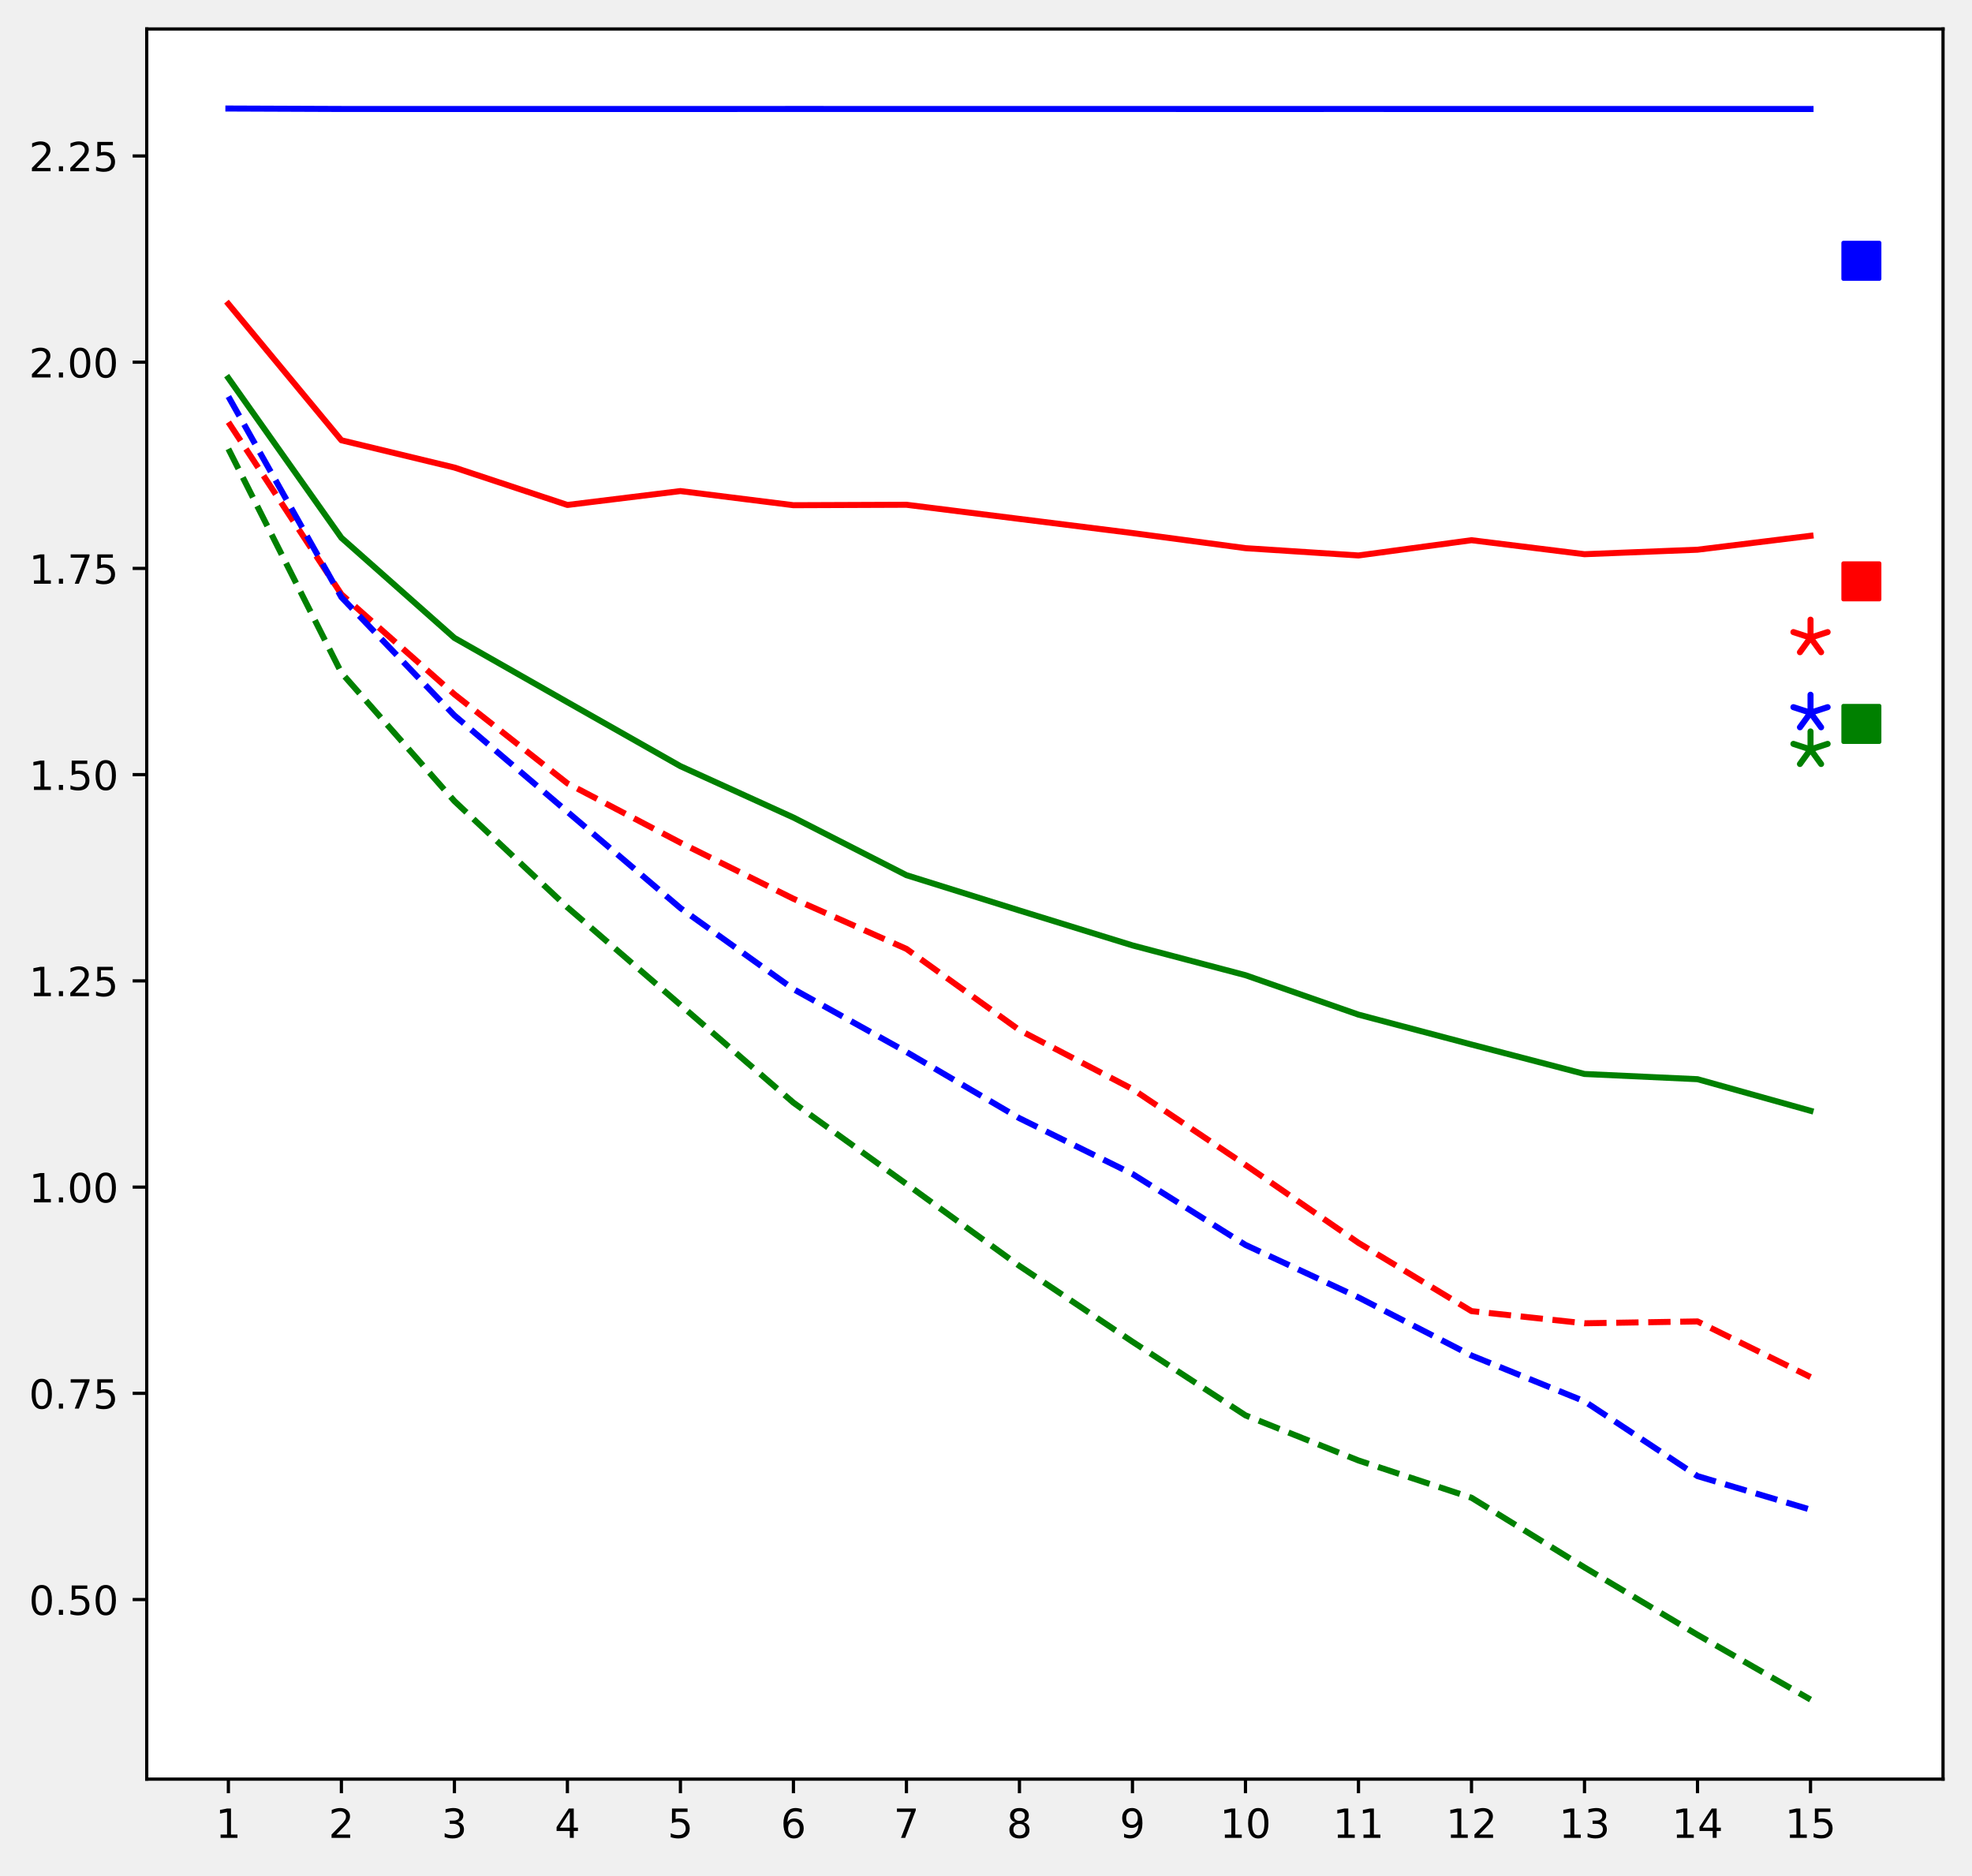
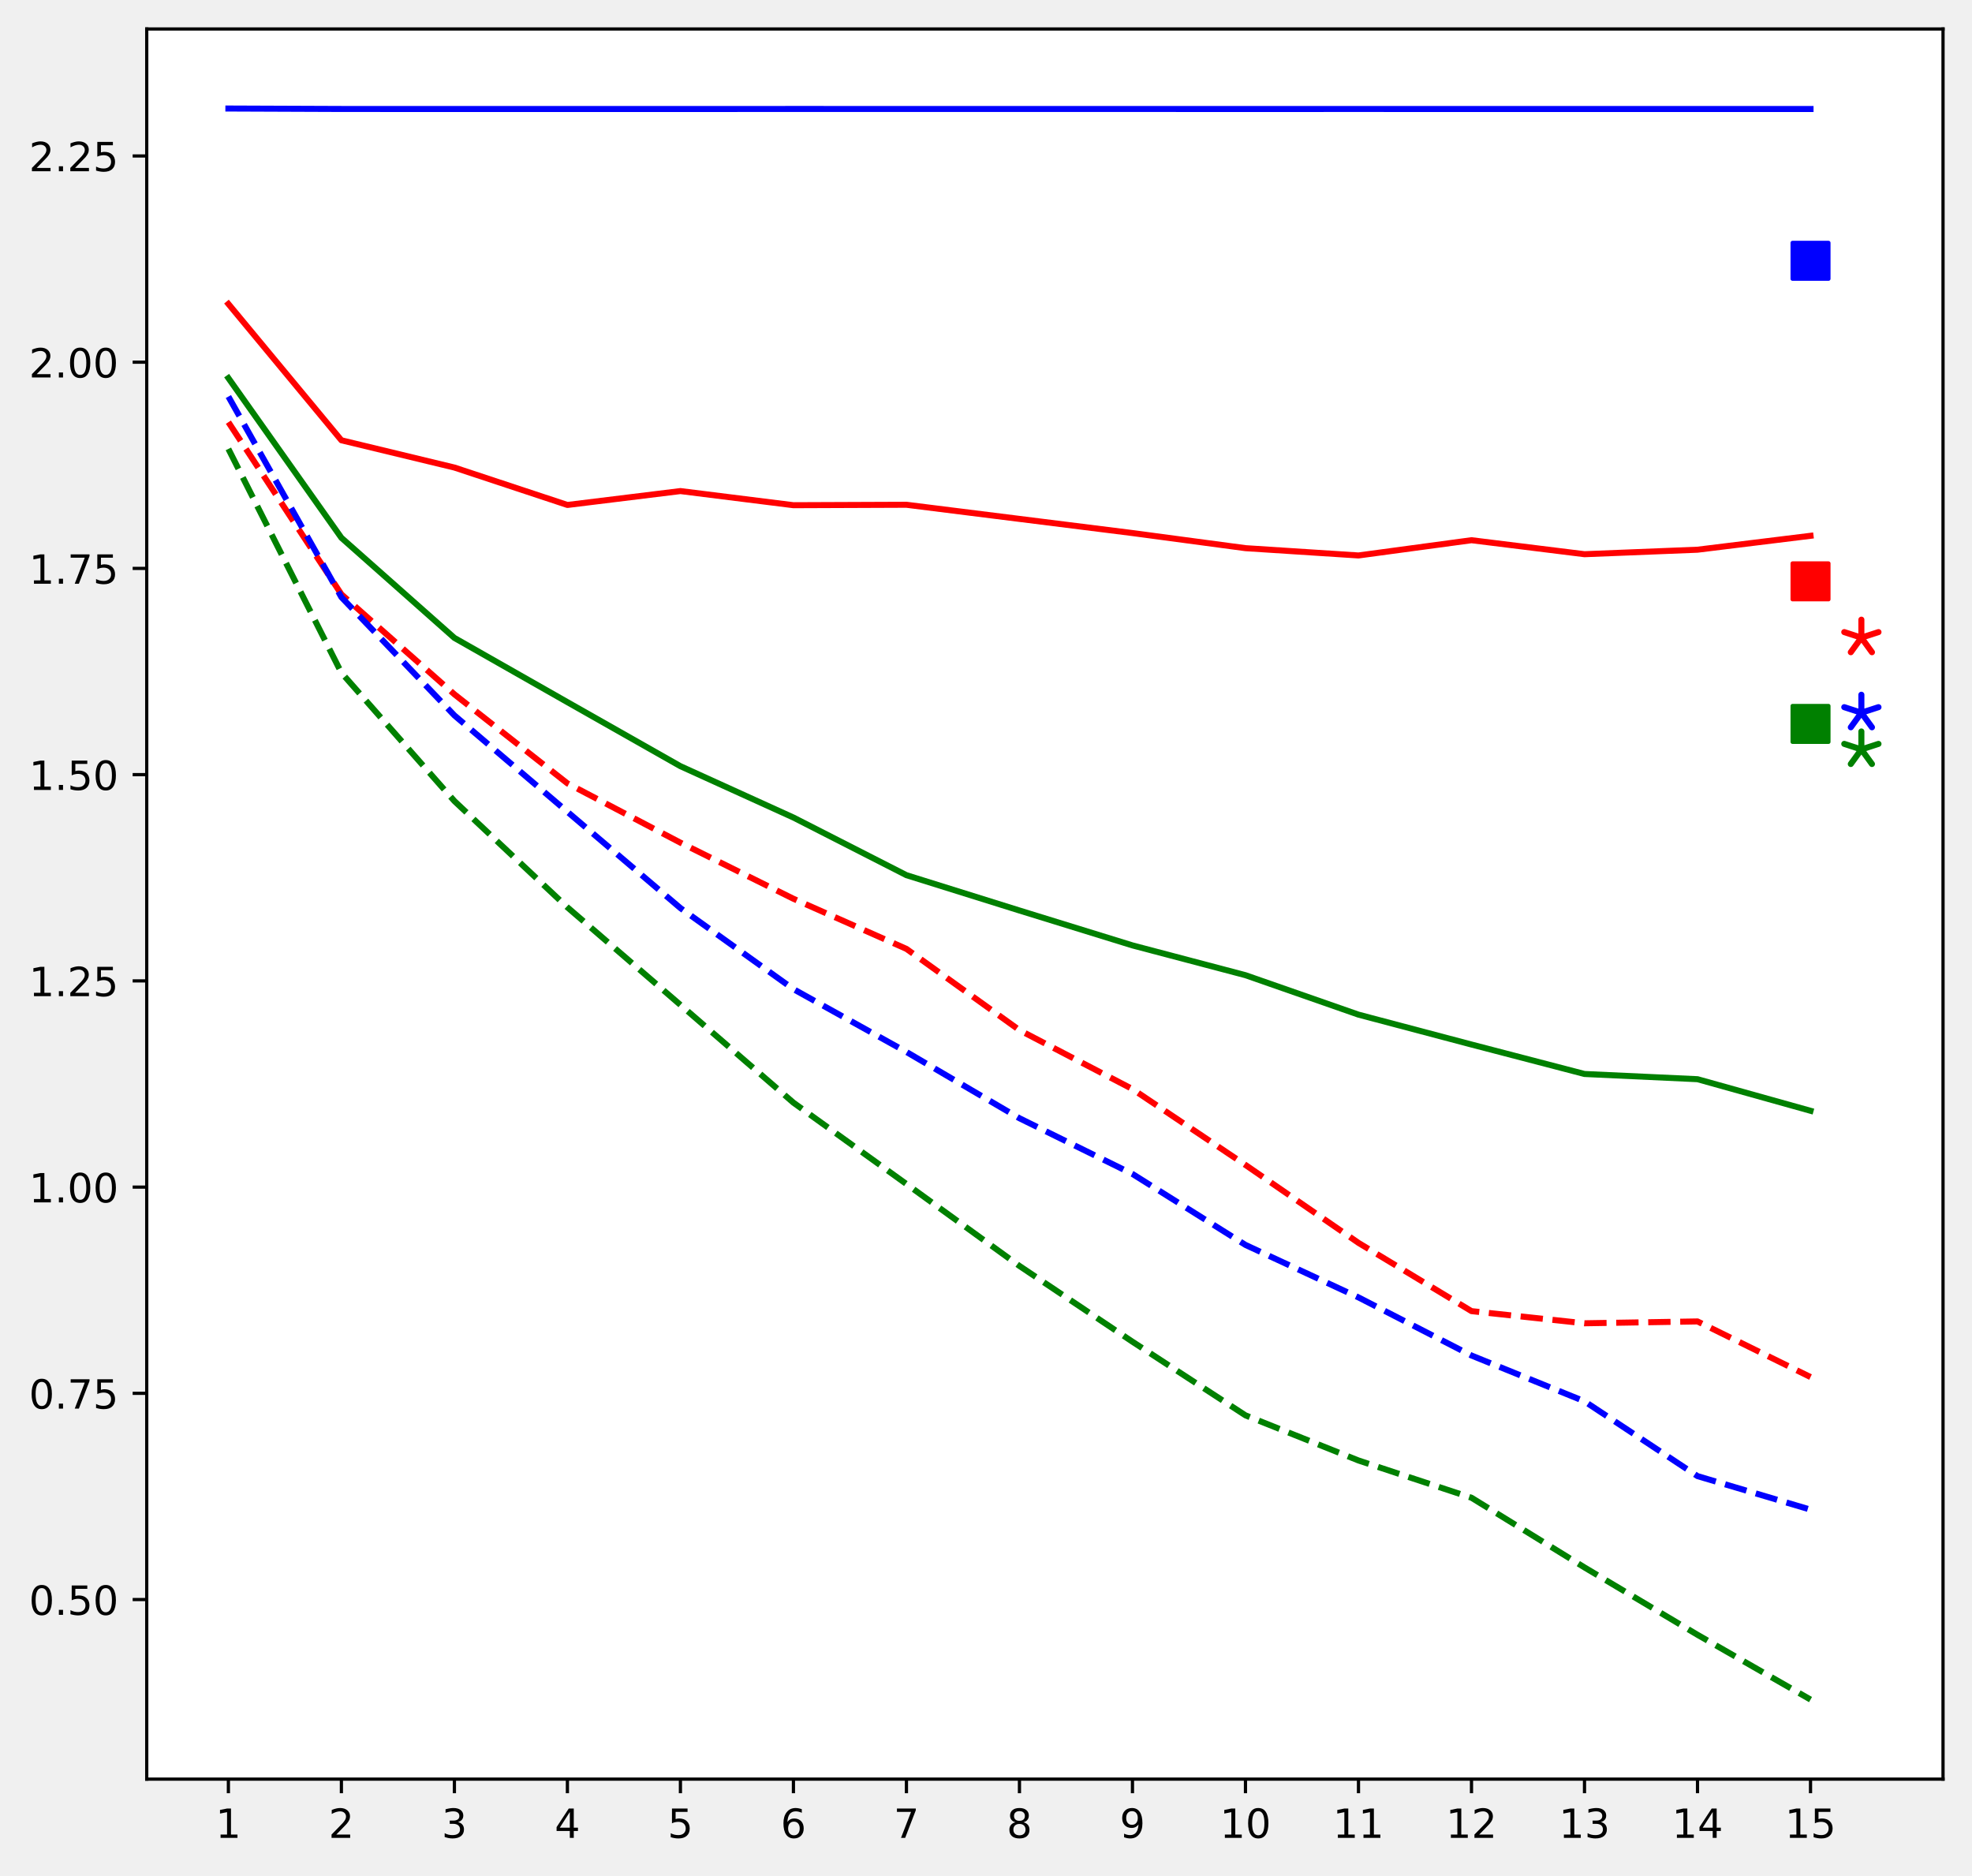
<svg xmlns="http://www.w3.org/2000/svg" xmlns:xlink="http://www.w3.org/1999/xlink" width="490.066pt" height="465.958pt" viewBox="0 0 490.066 465.958" version="1.1">
  <defs>
    <style type="text/css">*{stroke-linejoin: round; stroke-linecap: butt}</style>
  </defs>
  <g id="figure_1">
    <g id="patch_1">
      <path d="M 0 465.958  L 490.066 465.958  L 490.066 0  L 0 0  L 0 465.958  z " style="fill: none" />
    </g>
    <g id="axes_1">
      <g id="patch_2">
        <path d="M 36.466 442.08  L 482.866 442.08  L 482.866 7.2  L 36.466 7.2  z " style="fill: #ffffff" />
      </g>
      <g id="PathCollection_1">
        <defs>
-           <path id="mee37863e0e" d="M 0 -4.472  L 0 0  L -4.253 -1.382  L 0 0  L -2.629 3.618  L 0 0  L 2.629 3.618  L 0 0  L 4.253 -1.382  L 0 0  z " style="stroke: #ff0000; stroke-width: 1.5" />
-         </defs>
-         <g clip-path="url(#p7115878e52)">
-           <use xlink:href="#mee37863e0e" x="449.937" y="158.446" style="fill: #ff0000; stroke: #ff0000; stroke-width: 1.5" />
+           <path id="mc48cad2ded" d="M -4.472 4.472  L 4.472 4.472  L 4.472 -4.472  L -4.472 -4.472  z " style="stroke: #ff0000" />
+         </defs>
+         <g clip-path="url(#p459facf31b)">
+           <use xlink:href="#mc48cad2ded" x="449.937" y="144.457" style="fill: #ff0000; stroke: #ff0000" />
        </g>
      </g>
      <g id="PathCollection_2">
        <defs>
-           <path id="m7ed6f95a42" d="M 0 -4.472  L 0 0  L -4.253 -1.382  L 0 0  L -2.629 3.618  L 0 0  L 2.629 3.618  L 0 0  L 4.253 -1.382  L 0 0  z " style="stroke: #0000ff; stroke-width: 1.5" />
-         </defs>
-         <g clip-path="url(#p7115878e52)">
-           <use xlink:href="#m7ed6f95a42" x="449.937" y="177.1" style="fill: #0000ff; stroke: #0000ff; stroke-width: 1.5" />
+           <path id="mda23e9aeaf" d="M -4.472 4.472  L 4.472 4.472  L 4.472 -4.472  L -4.472 -4.472  z " style="stroke: #0000ff" />
+         </defs>
+         <g clip-path="url(#p459facf31b)">
+           <use xlink:href="#mda23e9aeaf" x="449.937" y="64.804" style="fill: #0000ff; stroke: #0000ff" />
        </g>
      </g>
      <g id="PathCollection_3">
        <defs>
-           <path id="mc0a141b91b" d="M 0 -4.472  L 0 0  L -4.253 -1.382  L 0 0  L -2.629 3.618  L 0 0  L 2.629 3.618  L 0 0  L 4.253 -1.382  L 0 0  z " style="stroke: #008000; stroke-width: 1.5" />
-         </defs>
-         <g clip-path="url(#p7115878e52)">
-           <use xlink:href="#mc0a141b91b" x="449.937" y="186.222" style="fill: #008000; stroke: #008000; stroke-width: 1.5" />
+           <path id="m6522ab6cfc" d="M -4.472 4.472  L 4.472 4.472  L 4.472 -4.472  L -4.472 -4.472  z " style="stroke: #008000" />
+         </defs>
+         <g clip-path="url(#p459facf31b)">
+           <use xlink:href="#m6522ab6cfc" x="449.937" y="179.878" style="fill: #008000; stroke: #008000" />
        </g>
      </g>
      <g id="PathCollection_4">
        <defs>
-           <path id="m82e210e9cc" d="M -4.472 4.472  L 4.472 4.472  L 4.472 -4.472  L -4.472 -4.472  z " style="stroke: #ff0000" />
-         </defs>
-         <g clip-path="url(#p7115878e52)">
-           <use xlink:href="#m82e210e9cc" x="462.575" y="144.457" style="fill: #ff0000; stroke: #ff0000" />
+           <path id="mb09adca270" d="M 0 -4.472  L 0 0  L -4.253 -1.382  L 0 0  L -2.629 3.618  L 0 0  L 2.629 3.618  L 0 0  L 4.253 -1.382  L 0 0  z " style="stroke: #ff0000; stroke-width: 1.5" />
+         </defs>
+         <g clip-path="url(#p459facf31b)">
+           <use xlink:href="#mb09adca270" x="462.575" y="158.446" style="fill: #ff0000; stroke: #ff0000; stroke-width: 1.5" />
        </g>
      </g>
      <g id="PathCollection_5">
        <defs>
-           <path id="m4bfd443eb9" d="M -4.472 4.472  L 4.472 4.472  L 4.472 -4.472  L -4.472 -4.472  z " style="stroke: #0000ff" />
-         </defs>
-         <g clip-path="url(#p7115878e52)">
-           <use xlink:href="#m4bfd443eb9" x="462.575" y="64.804" style="fill: #0000ff; stroke: #0000ff" />
+           <path id="m695eee7787" d="M 0 -4.472  L 0 0  L -4.253 -1.382  L 0 0  L -2.629 3.618  L 0 0  L 2.629 3.618  L 0 0  L 4.253 -1.382  L 0 0  z " style="stroke: #0000ff; stroke-width: 1.5" />
+         </defs>
+         <g clip-path="url(#p459facf31b)">
+           <use xlink:href="#m695eee7787" x="462.575" y="177.1" style="fill: #0000ff; stroke: #0000ff; stroke-width: 1.5" />
        </g>
      </g>
      <g id="PathCollection_6">
        <defs>
-           <path id="m743f08c692" d="M -4.472 4.472  L 4.472 4.472  L 4.472 -4.472  L -4.472 -4.472  z " style="stroke: #008000" />
-         </defs>
-         <g clip-path="url(#p7115878e52)">
-           <use xlink:href="#m743f08c692" x="462.575" y="179.878" style="fill: #008000; stroke: #008000" />
+           <path id="m6ccad98268" d="M 0 -4.472  L 0 0  L -4.253 -1.382  L 0 0  L -2.629 3.618  L 0 0  L 2.629 3.618  L 0 0  L 4.253 -1.382  L 0 0  z " style="stroke: #008000; stroke-width: 1.5" />
+         </defs>
+         <g clip-path="url(#p459facf31b)">
+           <use xlink:href="#m6ccad98268" x="462.575" y="186.222" style="fill: #008000; stroke: #008000; stroke-width: 1.5" />
        </g>
      </g>
      <g id="matplotlib.axis_1">
        <g id="xtick_1">
          <g id="line2d_1">
            <defs>
-               <path id="m75bca9d8a1" d="M 0 0  L 0 3.5  " style="stroke: #000000; stroke-width: 0.8" />
+               <path id="m3ce162c18a" d="M 0 0  L 0 3.5  " style="stroke: #000000; stroke-width: 0.8" />
            </defs>
            <g>
-               <use xlink:href="#m75bca9d8a1" x="56.757" y="442.08" style="stroke: #000000; stroke-width: 0.8" />
+               <use xlink:href="#m3ce162c18a" x="56.757" y="442.08" style="stroke: #000000; stroke-width: 0.8" />
            </g>
          </g>
          <g id="text_1">
            <g transform="translate(53.57528 456.6784)scale(0.1 -0.1)">
              <defs>
                <path id="DejaVuSans-31" d="M 794 531  L 1825 531  L 1825 4091  L 703 3866  L 703 4441  L 1819 4666  L 2450 4666  L 2450 531  L 3481 531  L 3481 0  L 794 0  L 794 531  z " transform="scale(0.015625)" />
              </defs>
              <use xlink:href="#DejaVuSans-31" />
            </g>
          </g>
        </g>
        <g id="xtick_2">
          <g id="line2d_2">
            <g>
-               <use xlink:href="#m75bca9d8a1" x="84.841" y="442.08" style="stroke: #000000; stroke-width: 0.8" />
+               <use xlink:href="#m3ce162c18a" x="84.841" y="442.08" style="stroke: #000000; stroke-width: 0.8" />
            </g>
          </g>
          <g id="text_2">
            <g transform="translate(81.65959 456.6784)scale(0.1 -0.1)">
              <defs>
                <path id="DejaVuSans-32" d="M 1228 531  L 3431 531  L 3431 0  L 469 0  L 469 531  Q 828 903 1448 1529  Q 2069 2156 2228 2338  Q 2531 2678 2651 2914  Q 2772 3150 2772 3378  Q 2772 3750 2511 3984  Q 2250 4219 1831 4219  Q 1534 4219 1204 4116  Q 875 4013 500 3803  L 500 4441  Q 881 4594 1212 4672  Q 1544 4750 1819 4750  Q 2544 4750 2975 4387  Q 3406 4025 3406 3419  Q 3406 3131 3298 2873  Q 3191 2616 2906 2266  Q 2828 2175 2409 1742  Q 1991 1309 1228 531  z " transform="scale(0.015625)" />
              </defs>
              <use xlink:href="#DejaVuSans-32" />
            </g>
          </g>
        </g>
        <g id="xtick_3">
          <g id="line2d_3">
            <g>
-               <use xlink:href="#m75bca9d8a1" x="112.925" y="442.08" style="stroke: #000000; stroke-width: 0.8" />
+               <use xlink:href="#m3ce162c18a" x="112.925" y="442.08" style="stroke: #000000; stroke-width: 0.8" />
            </g>
          </g>
          <g id="text_3">
            <g transform="translate(109.7439 456.6784)scale(0.1 -0.1)">
              <defs>
                <path id="DejaVuSans-33" d="M 2597 2516  Q 3050 2419 3304 2112  Q 3559 1806 3559 1356  Q 3559 666 3084 287  Q 2609 -91 1734 -91  Q 1441 -91 1130 -33  Q 819 25 488 141  L 488 750  Q 750 597 1062 519  Q 1375 441 1716 441  Q 2309 441 2620 675  Q 2931 909 2931 1356  Q 2931 1769 2642 2001  Q 2353 2234 1838 2234  L 1294 2234  L 1294 2753  L 1863 2753  Q 2328 2753 2575 2939  Q 2822 3125 2822 3475  Q 2822 3834 2567 4026  Q 2313 4219 1838 4219  Q 1578 4219 1281 4162  Q 984 4106 628 3988  L 628 4550  Q 988 4650 1302 4700  Q 1616 4750 1894 4750  Q 2613 4750 3031 4423  Q 3450 4097 3450 3541  Q 3450 3153 3228 2886  Q 3006 2619 2597 2516  z " transform="scale(0.015625)" />
              </defs>
              <use xlink:href="#DejaVuSans-33" />
            </g>
          </g>
        </g>
        <g id="xtick_4">
          <g id="line2d_4">
            <g>
-               <use xlink:href="#m75bca9d8a1" x="141.009" y="442.08" style="stroke: #000000; stroke-width: 0.8" />
+               <use xlink:href="#m3ce162c18a" x="141.009" y="442.08" style="stroke: #000000; stroke-width: 0.8" />
            </g>
          </g>
          <g id="text_4">
            <g transform="translate(137.8282 456.6784)scale(0.1 -0.1)">
              <defs>
                <path id="DejaVuSans-34" d="M 2419 4116  L 825 1625  L 2419 1625  L 2419 4116  z M 2253 4666  L 3047 4666  L 3047 1625  L 3713 1625  L 3713 1100  L 3047 1100  L 3047 0  L 2419 0  L 2419 1100  L 313 1100  L 313 1709  L 2253 4666  z " transform="scale(0.015625)" />
              </defs>
              <use xlink:href="#DejaVuSans-34" />
            </g>
          </g>
        </g>
        <g id="xtick_5">
          <g id="line2d_5">
            <g>
-               <use xlink:href="#m75bca9d8a1" x="169.094" y="442.08" style="stroke: #000000; stroke-width: 0.8" />
+               <use xlink:href="#m3ce162c18a" x="169.094" y="442.08" style="stroke: #000000; stroke-width: 0.8" />
            </g>
          </g>
          <g id="text_5">
            <g transform="translate(165.9125 456.6784)scale(0.1 -0.1)">
              <defs>
                <path id="DejaVuSans-35" d="M 691 4666  L 3169 4666  L 3169 4134  L 1269 4134  L 1269 2991  Q 1406 3038 1543 3061  Q 1681 3084 1819 3084  Q 2600 3084 3056 2656  Q 3513 2228 3513 1497  Q 3513 744 3044 326  Q 2575 -91 1722 -91  Q 1428 -91 1123 -41  Q 819 9 494 109  L 494 744  Q 775 591 1075 516  Q 1375 441 1709 441  Q 2250 441 2565 725  Q 2881 1009 2881 1497  Q 2881 1984 2565 2268  Q 2250 2553 1709 2553  Q 1456 2553 1204 2497  Q 953 2441 691 2322  L 691 4666  z " transform="scale(0.015625)" />
              </defs>
              <use xlink:href="#DejaVuSans-35" />
            </g>
          </g>
        </g>
        <g id="xtick_6">
          <g id="line2d_6">
            <g>
-               <use xlink:href="#m75bca9d8a1" x="197.178" y="442.08" style="stroke: #000000; stroke-width: 0.8" />
+               <use xlink:href="#m3ce162c18a" x="197.178" y="442.08" style="stroke: #000000; stroke-width: 0.8" />
            </g>
          </g>
          <g id="text_6">
            <g transform="translate(193.9968 456.6784)scale(0.1 -0.1)">
              <defs>
                <path id="DejaVuSans-36" d="M 2113 2584  Q 1688 2584 1439 2293  Q 1191 2003 1191 1497  Q 1191 994 1439 701  Q 1688 409 2113 409  Q 2538 409 2786 701  Q 3034 994 3034 1497  Q 3034 2003 2786 2293  Q 2538 2584 2113 2584  z M 3366 4563  L 3366 3988  Q 3128 4100 2886 4159  Q 2644 4219 2406 4219  Q 1781 4219 1451 3797  Q 1122 3375 1075 2522  Q 1259 2794 1537 2939  Q 1816 3084 2150 3084  Q 2853 3084 3261 2657  Q 3669 2231 3669 1497  Q 3669 778 3244 343  Q 2819 -91 2113 -91  Q 1303 -91 875 529  Q 447 1150 447 2328  Q 447 3434 972 4092  Q 1497 4750 2381 4750  Q 2619 4750 2861 4703  Q 3103 4656 3366 4563  z " transform="scale(0.015625)" />
              </defs>
              <use xlink:href="#DejaVuSans-36" />
            </g>
          </g>
        </g>
        <g id="xtick_7">
          <g id="line2d_7">
            <g>
-               <use xlink:href="#m75bca9d8a1" x="225.262" y="442.08" style="stroke: #000000; stroke-width: 0.8" />
+               <use xlink:href="#m3ce162c18a" x="225.262" y="442.08" style="stroke: #000000; stroke-width: 0.8" />
            </g>
          </g>
          <g id="text_7">
            <g transform="translate(222.0811 456.6784)scale(0.1 -0.1)">
              <defs>
                <path id="DejaVuSans-37" d="M 525 4666  L 3525 4666  L 3525 4397  L 1831 0  L 1172 0  L 2766 4134  L 525 4134  L 525 4666  z " transform="scale(0.015625)" />
              </defs>
              <use xlink:href="#DejaVuSans-37" />
            </g>
          </g>
        </g>
        <g id="xtick_8">
          <g id="line2d_8">
            <g>
-               <use xlink:href="#m75bca9d8a1" x="253.347" y="442.08" style="stroke: #000000; stroke-width: 0.8" />
+               <use xlink:href="#m3ce162c18a" x="253.347" y="442.08" style="stroke: #000000; stroke-width: 0.8" />
            </g>
          </g>
          <g id="text_8">
            <g transform="translate(250.1654 456.6784)scale(0.1 -0.1)">
              <defs>
                <path id="DejaVuSans-38" d="M 2034 2216  Q 1584 2216 1326 1975  Q 1069 1734 1069 1313  Q 1069 891 1326 650  Q 1584 409 2034 409  Q 2484 409 2743 651  Q 3003 894 3003 1313  Q 3003 1734 2745 1975  Q 2488 2216 2034 2216  z M 1403 2484  Q 997 2584 770 2862  Q 544 3141 544 3541  Q 544 4100 942 4425  Q 1341 4750 2034 4750  Q 2731 4750 3128 4425  Q 3525 4100 3525 3541  Q 3525 3141 3298 2862  Q 3072 2584 2669 2484  Q 3125 2378 3379 2068  Q 3634 1759 3634 1313  Q 3634 634 3220 271  Q 2806 -91 2034 -91  Q 1263 -91 848 271  Q 434 634 434 1313  Q 434 1759 690 2068  Q 947 2378 1403 2484  z M 1172 3481  Q 1172 3119 1398 2916  Q 1625 2713 2034 2713  Q 2441 2713 2670 2916  Q 2900 3119 2900 3481  Q 2900 3844 2670 4047  Q 2441 4250 2034 4250  Q 1625 4250 1398 4047  Q 1172 3844 1172 3481  z " transform="scale(0.015625)" />
              </defs>
              <use xlink:href="#DejaVuSans-38" />
            </g>
          </g>
        </g>
        <g id="xtick_9">
          <g id="line2d_9">
            <g>
-               <use xlink:href="#m75bca9d8a1" x="281.431" y="442.08" style="stroke: #000000; stroke-width: 0.8" />
+               <use xlink:href="#m3ce162c18a" x="281.431" y="442.08" style="stroke: #000000; stroke-width: 0.8" />
            </g>
          </g>
          <g id="text_9">
            <g transform="translate(278.2497 456.6784)scale(0.1 -0.1)">
              <defs>
                <path id="DejaVuSans-39" d="M 703 97  L 703 672  Q 941 559 1184 500  Q 1428 441 1663 441  Q 2288 441 2617 861  Q 2947 1281 2994 2138  Q 2813 1869 2534 1725  Q 2256 1581 1919 1581  Q 1219 1581 811 2004  Q 403 2428 403 3163  Q 403 3881 828 4315  Q 1253 4750 1959 4750  Q 2769 4750 3195 4129  Q 3622 3509 3622 2328  Q 3622 1225 3098 567  Q 2575 -91 1691 -91  Q 1453 -91 1209 -44  Q 966 3 703 97  z M 1959 2075  Q 2384 2075 2632 2365  Q 2881 2656 2881 3163  Q 2881 3666 2632 3958  Q 2384 4250 1959 4250  Q 1534 4250 1286 3958  Q 1038 3666 1038 3163  Q 1038 2656 1286 2365  Q 1534 2075 1959 2075  z " transform="scale(0.015625)" />
              </defs>
              <use xlink:href="#DejaVuSans-39" />
            </g>
          </g>
        </g>
        <g id="xtick_10">
          <g id="line2d_10">
            <g>
-               <use xlink:href="#m75bca9d8a1" x="309.515" y="442.08" style="stroke: #000000; stroke-width: 0.8" />
+               <use xlink:href="#m3ce162c18a" x="309.515" y="442.08" style="stroke: #000000; stroke-width: 0.8" />
            </g>
          </g>
          <g id="text_10">
            <g transform="translate(303.1528 456.6784)scale(0.1 -0.1)">
              <defs>
                <path id="DejaVuSans-30" d="M 2034 4250  Q 1547 4250 1301 3770  Q 1056 3291 1056 2328  Q 1056 1369 1301 889  Q 1547 409 2034 409  Q 2525 409 2770 889  Q 3016 1369 3016 2328  Q 3016 3291 2770 3770  Q 2525 4250 2034 4250  z M 2034 4750  Q 2819 4750 3233 4129  Q 3647 3509 3647 2328  Q 3647 1150 3233 529  Q 2819 -91 2034 -91  Q 1250 -91 836 529  Q 422 1150 422 2328  Q 422 3509 836 4129  Q 1250 4750 2034 4750  z " transform="scale(0.015625)" />
              </defs>
              <use xlink:href="#DejaVuSans-31" />
              <use xlink:href="#DejaVuSans-30" x="63.623" />
            </g>
          </g>
        </g>
        <g id="xtick_11">
          <g id="line2d_11">
            <g>
-               <use xlink:href="#m75bca9d8a1" x="337.6" y="442.08" style="stroke: #000000; stroke-width: 0.8" />
+               <use xlink:href="#m3ce162c18a" x="337.6" y="442.08" style="stroke: #000000; stroke-width: 0.8" />
            </g>
          </g>
          <g id="text_11">
            <g transform="translate(331.2371 456.6784)scale(0.1 -0.1)">
              <use xlink:href="#DejaVuSans-31" />
              <use xlink:href="#DejaVuSans-31" x="63.623" />
            </g>
          </g>
        </g>
        <g id="xtick_12">
          <g id="line2d_12">
            <g>
-               <use xlink:href="#m75bca9d8a1" x="365.684" y="442.08" style="stroke: #000000; stroke-width: 0.8" />
+               <use xlink:href="#m3ce162c18a" x="365.684" y="442.08" style="stroke: #000000; stroke-width: 0.8" />
            </g>
          </g>
          <g id="text_12">
            <g transform="translate(359.3214 456.6784)scale(0.1 -0.1)">
              <use xlink:href="#DejaVuSans-31" />
              <use xlink:href="#DejaVuSans-32" x="63.623" />
            </g>
          </g>
        </g>
        <g id="xtick_13">
          <g id="line2d_13">
            <g>
-               <use xlink:href="#m75bca9d8a1" x="393.768" y="442.08" style="stroke: #000000; stroke-width: 0.8" />
+               <use xlink:href="#m3ce162c18a" x="393.768" y="442.08" style="stroke: #000000; stroke-width: 0.8" />
            </g>
          </g>
          <g id="text_13">
            <g transform="translate(387.4057 456.6784)scale(0.1 -0.1)">
              <use xlink:href="#DejaVuSans-31" />
              <use xlink:href="#DejaVuSans-33" x="63.623" />
            </g>
          </g>
        </g>
        <g id="xtick_14">
          <g id="line2d_14">
            <g>
-               <use xlink:href="#m75bca9d8a1" x="421.852" y="442.08" style="stroke: #000000; stroke-width: 0.8" />
+               <use xlink:href="#m3ce162c18a" x="421.852" y="442.08" style="stroke: #000000; stroke-width: 0.8" />
            </g>
          </g>
          <g id="text_14">
            <g transform="translate(415.49 456.6784)scale(0.1 -0.1)">
              <use xlink:href="#DejaVuSans-31" />
              <use xlink:href="#DejaVuSans-34" x="63.623" />
            </g>
          </g>
        </g>
        <g id="xtick_15">
          <g id="line2d_15">
            <g>
-               <use xlink:href="#m75bca9d8a1" x="449.937" y="442.08" style="stroke: #000000; stroke-width: 0.8" />
+               <use xlink:href="#m3ce162c18a" x="449.937" y="442.08" style="stroke: #000000; stroke-width: 0.8" />
            </g>
          </g>
          <g id="text_15">
            <g transform="translate(443.5743 456.6784)scale(0.1 -0.1)">
              <use xlink:href="#DejaVuSans-31" />
              <use xlink:href="#DejaVuSans-35" x="63.623" />
            </g>
          </g>
        </g>
      </g>
      <g id="matplotlib.axis_2">
        <g id="ytick_1">
          <g id="line2d_16">
            <defs>
-               <path id="m7b04f0cc28" d="M 0 0  L -3.5 0  " style="stroke: #000000; stroke-width: 0.8" />
+               <path id="m5e89fd4d16" d="M 0 0  L -3.5 0  " style="stroke: #000000; stroke-width: 0.8" />
            </defs>
            <g>
-               <use xlink:href="#m7b04f0cc28" x="36.466" y="397.457" style="stroke: #000000; stroke-width: 0.8" />
+               <use xlink:href="#m5e89fd4d16" x="36.466" y="397.457" style="stroke: #000000; stroke-width: 0.8" />
            </g>
          </g>
          <g id="text_16">
            <g transform="translate(7.2 401.2565)scale(0.1 -0.1)">
              <defs>
                <path id="DejaVuSans-2e" d="M 684 794  L 1344 794  L 1344 0  L 684 0  L 684 794  z " transform="scale(0.015625)" />
              </defs>
              <use xlink:href="#DejaVuSans-30" />
              <use xlink:href="#DejaVuSans-2e" x="63.623" />
              <use xlink:href="#DejaVuSans-35" x="95.41" />
              <use xlink:href="#DejaVuSans-30" x="159.033" />
            </g>
          </g>
        </g>
        <g id="ytick_2">
          <g id="line2d_17">
            <g>
-               <use xlink:href="#m7b04f0cc28" x="36.466" y="346.214" style="stroke: #000000; stroke-width: 0.8" />
+               <use xlink:href="#m5e89fd4d16" x="36.466" y="346.214" style="stroke: #000000; stroke-width: 0.8" />
            </g>
          </g>
          <g id="text_17">
            <g transform="translate(7.2 350.0134)scale(0.1 -0.1)">
              <use xlink:href="#DejaVuSans-30" />
              <use xlink:href="#DejaVuSans-2e" x="63.623" />
              <use xlink:href="#DejaVuSans-37" x="95.41" />
              <use xlink:href="#DejaVuSans-35" x="159.033" />
            </g>
          </g>
        </g>
        <g id="ytick_3">
          <g id="line2d_18">
            <g>
-               <use xlink:href="#m7b04f0cc28" x="36.466" y="294.971" style="stroke: #000000; stroke-width: 0.8" />
+               <use xlink:href="#m5e89fd4d16" x="36.466" y="294.971" style="stroke: #000000; stroke-width: 0.8" />
            </g>
          </g>
          <g id="text_18">
            <g transform="translate(7.2 298.7702)scale(0.1 -0.1)">
              <use xlink:href="#DejaVuSans-31" />
              <use xlink:href="#DejaVuSans-2e" x="63.623" />
              <use xlink:href="#DejaVuSans-30" x="95.41" />
              <use xlink:href="#DejaVuSans-30" x="159.033" />
            </g>
          </g>
        </g>
        <g id="ytick_4">
          <g id="line2d_19">
            <g>
-               <use xlink:href="#m7b04f0cc28" x="36.466" y="243.728" style="stroke: #000000; stroke-width: 0.8" />
+               <use xlink:href="#m5e89fd4d16" x="36.466" y="243.728" style="stroke: #000000; stroke-width: 0.8" />
            </g>
          </g>
          <g id="text_19">
            <g transform="translate(7.2 247.5271)scale(0.1 -0.1)">
              <use xlink:href="#DejaVuSans-31" />
              <use xlink:href="#DejaVuSans-2e" x="63.623" />
              <use xlink:href="#DejaVuSans-32" x="95.41" />
              <use xlink:href="#DejaVuSans-35" x="159.033" />
            </g>
          </g>
        </g>
        <g id="ytick_5">
          <g id="line2d_20">
            <g>
-               <use xlink:href="#m7b04f0cc28" x="36.466" y="192.485" style="stroke: #000000; stroke-width: 0.8" />
+               <use xlink:href="#m5e89fd4d16" x="36.466" y="192.485" style="stroke: #000000; stroke-width: 0.8" />
            </g>
          </g>
          <g id="text_20">
            <g transform="translate(7.2 196.2839)scale(0.1 -0.1)">
              <use xlink:href="#DejaVuSans-31" />
              <use xlink:href="#DejaVuSans-2e" x="63.623" />
              <use xlink:href="#DejaVuSans-35" x="95.41" />
              <use xlink:href="#DejaVuSans-30" x="159.033" />
            </g>
          </g>
        </g>
        <g id="ytick_6">
          <g id="line2d_21">
            <g>
-               <use xlink:href="#m7b04f0cc28" x="36.466" y="141.242" style="stroke: #000000; stroke-width: 0.8" />
+               <use xlink:href="#m5e89fd4d16" x="36.466" y="141.242" style="stroke: #000000; stroke-width: 0.8" />
            </g>
          </g>
          <g id="text_21">
            <g transform="translate(7.2 145.0407)scale(0.1 -0.1)">
              <use xlink:href="#DejaVuSans-31" />
              <use xlink:href="#DejaVuSans-2e" x="63.623" />
              <use xlink:href="#DejaVuSans-37" x="95.41" />
              <use xlink:href="#DejaVuSans-35" x="159.033" />
            </g>
          </g>
        </g>
        <g id="ytick_7">
          <g id="line2d_22">
            <g>
-               <use xlink:href="#m7b04f0cc28" x="36.466" y="89.998" style="stroke: #000000; stroke-width: 0.8" />
+               <use xlink:href="#m5e89fd4d16" x="36.466" y="89.998" style="stroke: #000000; stroke-width: 0.8" />
            </g>
          </g>
          <g id="text_22">
            <g transform="translate(7.2 93.79758)scale(0.1 -0.1)">
              <use xlink:href="#DejaVuSans-32" />
              <use xlink:href="#DejaVuSans-2e" x="63.623" />
              <use xlink:href="#DejaVuSans-30" x="95.41" />
              <use xlink:href="#DejaVuSans-30" x="159.033" />
            </g>
          </g>
        </g>
        <g id="ytick_8">
          <g id="line2d_23">
            <g>
-               <use xlink:href="#m7b04f0cc28" x="36.466" y="38.755" style="stroke: #000000; stroke-width: 0.8" />
+               <use xlink:href="#m5e89fd4d16" x="36.466" y="38.755" style="stroke: #000000; stroke-width: 0.8" />
            </g>
          </g>
          <g id="text_23">
            <g transform="translate(7.2 42.55442)scale(0.1 -0.1)">
              <use xlink:href="#DejaVuSans-32" />
              <use xlink:href="#DejaVuSans-2e" x="63.623" />
              <use xlink:href="#DejaVuSans-32" x="95.41" />
              <use xlink:href="#DejaVuSans-35" x="159.033" />
            </g>
          </g>
        </g>
      </g>
      <g id="line2d_24">
-         <path d="M 56.757 104.904  L 84.841 147.677  L 112.925 172.526  L 141.009 194.653  L 169.094 209.39  L 197.178 223.326  L 225.262 235.781  L 253.347 255.969  L 281.431 270.615  L 309.515 289.47  L 337.6 308.831  L 365.684 325.789  L 393.768 328.81  L 421.852 328.35  L 449.937 342.172  " clip-path="url(#p7115878e52)" style="fill: none; stroke-dasharray: 5.55,2.4; stroke-dashoffset: 0; stroke: #ff0000; stroke-width: 1.5" />
+         <path d="M 56.757 104.904  L 84.841 147.677  L 112.925 172.526  L 141.009 194.653  L 169.094 209.39  L 197.178 223.326  L 225.262 235.781  L 253.347 255.969  L 281.431 270.615  L 309.515 289.47  L 337.6 308.831  L 365.684 325.789  L 393.768 328.81  L 421.852 328.35  L 449.937 342.172  " clip-path="url(#p459facf31b)" style="fill: none; stroke-dasharray: 5.55,2.4; stroke-dashoffset: 0; stroke: #ff0000; stroke-width: 1.5" />
      </g>
      <g id="line2d_25">
-         <path d="M 56.757 98.536  L 84.841 148.392  L 112.925 177.767  L 141.009 201.717  L 169.094 225.643  L 197.178 245.779  L 225.262 261.392  L 253.347 277.862  L 281.431 291.703  L 309.515 309.338  L 337.6 322.379  L 365.684 336.82  L 393.768 348.197  L 421.852 366.785  L 449.937 375.123  " clip-path="url(#p7115878e52)" style="fill: none; stroke-dasharray: 5.55,2.4; stroke-dashoffset: 0; stroke: #0000ff; stroke-width: 1.5" />
+         <path d="M 56.757 98.536  L 84.841 148.392  L 112.925 177.767  L 141.009 201.717  L 169.094 225.643  L 197.178 245.779  L 225.262 261.392  L 253.347 277.862  L 281.431 291.703  L 309.515 309.338  L 337.6 322.379  L 365.684 336.82  L 393.768 348.197  L 421.852 366.785  L 449.937 375.123  " clip-path="url(#p459facf31b)" style="fill: none; stroke-dasharray: 5.55,2.4; stroke-dashoffset: 0; stroke: #0000ff; stroke-width: 1.5" />
      </g>
      <g id="line2d_26">
-         <path d="M 56.757 111.544  L 84.841 167.168  L 112.925 199.054  L 141.009 225.458  L 169.094 249.698  L 197.178 273.994  L 225.262 294.209  L 253.347 314.564  L 281.431 333.392  L 309.515 351.687  L 337.6 362.901  L 365.684 372.16  L 393.768 389.478  L 421.852 406.219  L 449.937 422.313  " clip-path="url(#p7115878e52)" style="fill: none; stroke-dasharray: 5.55,2.4; stroke-dashoffset: 0; stroke: #008000; stroke-width: 1.5" />
+         <path d="M 56.757 111.544  L 84.841 167.168  L 112.925 199.054  L 141.009 225.458  L 169.094 249.698  L 197.178 273.994  L 225.262 294.209  L 253.347 314.564  L 281.431 333.392  L 309.515 351.687  L 337.6 362.901  L 365.684 372.16  L 393.768 389.478  L 421.852 406.219  L 449.937 422.313  " clip-path="url(#p459facf31b)" style="fill: none; stroke-dasharray: 5.55,2.4; stroke-dashoffset: 0; stroke: #008000; stroke-width: 1.5" />
      </g>
      <g id="line2d_27">
-         <path d="M 56.757 75.523  L 84.841 109.401  L 112.925 116.176  L 141.009 125.474  L 169.094 122.022  L 197.178 125.534  L 225.262 125.424  L 253.347 128.938  L 281.431 132.454  L 309.515 136.209  L 337.6 138.022  L 365.684 134.231  L 393.768 137.71  L 421.852 136.592  L 449.937 133.137  " clip-path="url(#p7115878e52)" style="fill: none; stroke: #ff0000; stroke-width: 1.5; stroke-linecap: square" />
+         <path d="M 56.757 75.523  L 84.841 109.401  L 112.925 116.176  L 141.009 125.474  L 169.094 122.022  L 197.178 125.534  L 225.262 125.424  L 253.347 128.938  L 281.431 132.454  L 309.515 136.209  L 337.6 138.022  L 365.684 134.231  L 393.768 137.71  L 421.852 136.592  L 449.937 133.137  " clip-path="url(#p459facf31b)" style="fill: none; stroke: #ff0000; stroke-width: 1.5; stroke-linecap: square" />
      </g>
      <g id="line2d_28">
-         <path d="M 56.757 26.967  L 84.841 27.076  L 112.925 27.086  L 141.009 27.085  L 169.094 27.084  L 197.178 27.075  L 225.262 27.078  L 253.347 27.076  L 281.431 27.077  L 309.515 27.084  L 337.6 27.078  L 365.684 27.086  L 393.768 27.081  L 421.852 27.081  L 449.937 27.084  " clip-path="url(#p7115878e52)" style="fill: none; stroke: #0000ff; stroke-width: 1.5; stroke-linecap: square" />
+         <path d="M 56.757 26.967  L 84.841 27.076  L 112.925 27.086  L 141.009 27.085  L 169.094 27.084  L 197.178 27.075  L 225.262 27.078  L 253.347 27.076  L 281.431 27.077  L 309.515 27.084  L 337.6 27.078  L 365.684 27.086  L 393.768 27.081  L 421.852 27.081  L 449.937 27.084  " clip-path="url(#p459facf31b)" style="fill: none; stroke: #0000ff; stroke-width: 1.5; stroke-linecap: square" />
      </g>
      <g id="line2d_29">
-         <path d="M 56.757 93.948  L 84.841 133.633  L 112.925 158.51  L 141.009 174.471  L 169.094 190.384  L 197.178 203.142  L 225.262 217.466  L 253.347 226.242  L 281.431 234.913  L 309.515 242.316  L 337.6 252.119  L 365.684 259.545  L 393.768 266.864  L 421.852 268.16  L 449.937 276.008  " clip-path="url(#p7115878e52)" style="fill: none; stroke: #008000; stroke-width: 1.5; stroke-linecap: square" />
+         <path d="M 56.757 93.948  L 84.841 133.633  L 112.925 158.51  L 141.009 174.471  L 169.094 190.384  L 197.178 203.142  L 225.262 217.466  L 253.347 226.242  L 281.431 234.913  L 309.515 242.316  L 337.6 252.119  L 365.684 259.545  L 393.768 266.864  L 421.852 268.16  L 449.937 276.008  " clip-path="url(#p459facf31b)" style="fill: none; stroke: #008000; stroke-width: 1.5; stroke-linecap: square" />
      </g>
      <g id="patch_3">
        <path d="M 36.466 442.08  L 36.466 7.2  " style="fill: none; stroke: #000000; stroke-width: 0.8; stroke-linejoin: miter; stroke-linecap: square" />
      </g>
      <g id="patch_4">
        <path d="M 482.866 442.08  L 482.866 7.2  " style="fill: none; stroke: #000000; stroke-width: 0.8; stroke-linejoin: miter; stroke-linecap: square" />
      </g>
      <g id="patch_5">
        <path d="M 36.466 442.08  L 482.866 442.08  " style="fill: none; stroke: #000000; stroke-width: 0.8; stroke-linejoin: miter; stroke-linecap: square" />
      </g>
      <g id="patch_6">
        <path d="M 36.466 7.2  L 482.866 7.2  " style="fill: none; stroke: #000000; stroke-width: 0.8; stroke-linejoin: miter; stroke-linecap: square" />
      </g>
    </g>
  </g>
  <defs>
-     <clipPath id="p7115878e52">
+     <clipPath id="p459facf31b">
      <rect x="36.466" y="7.2" width="446.4" height="434.88" />
    </clipPath>
  </defs>
</svg>
